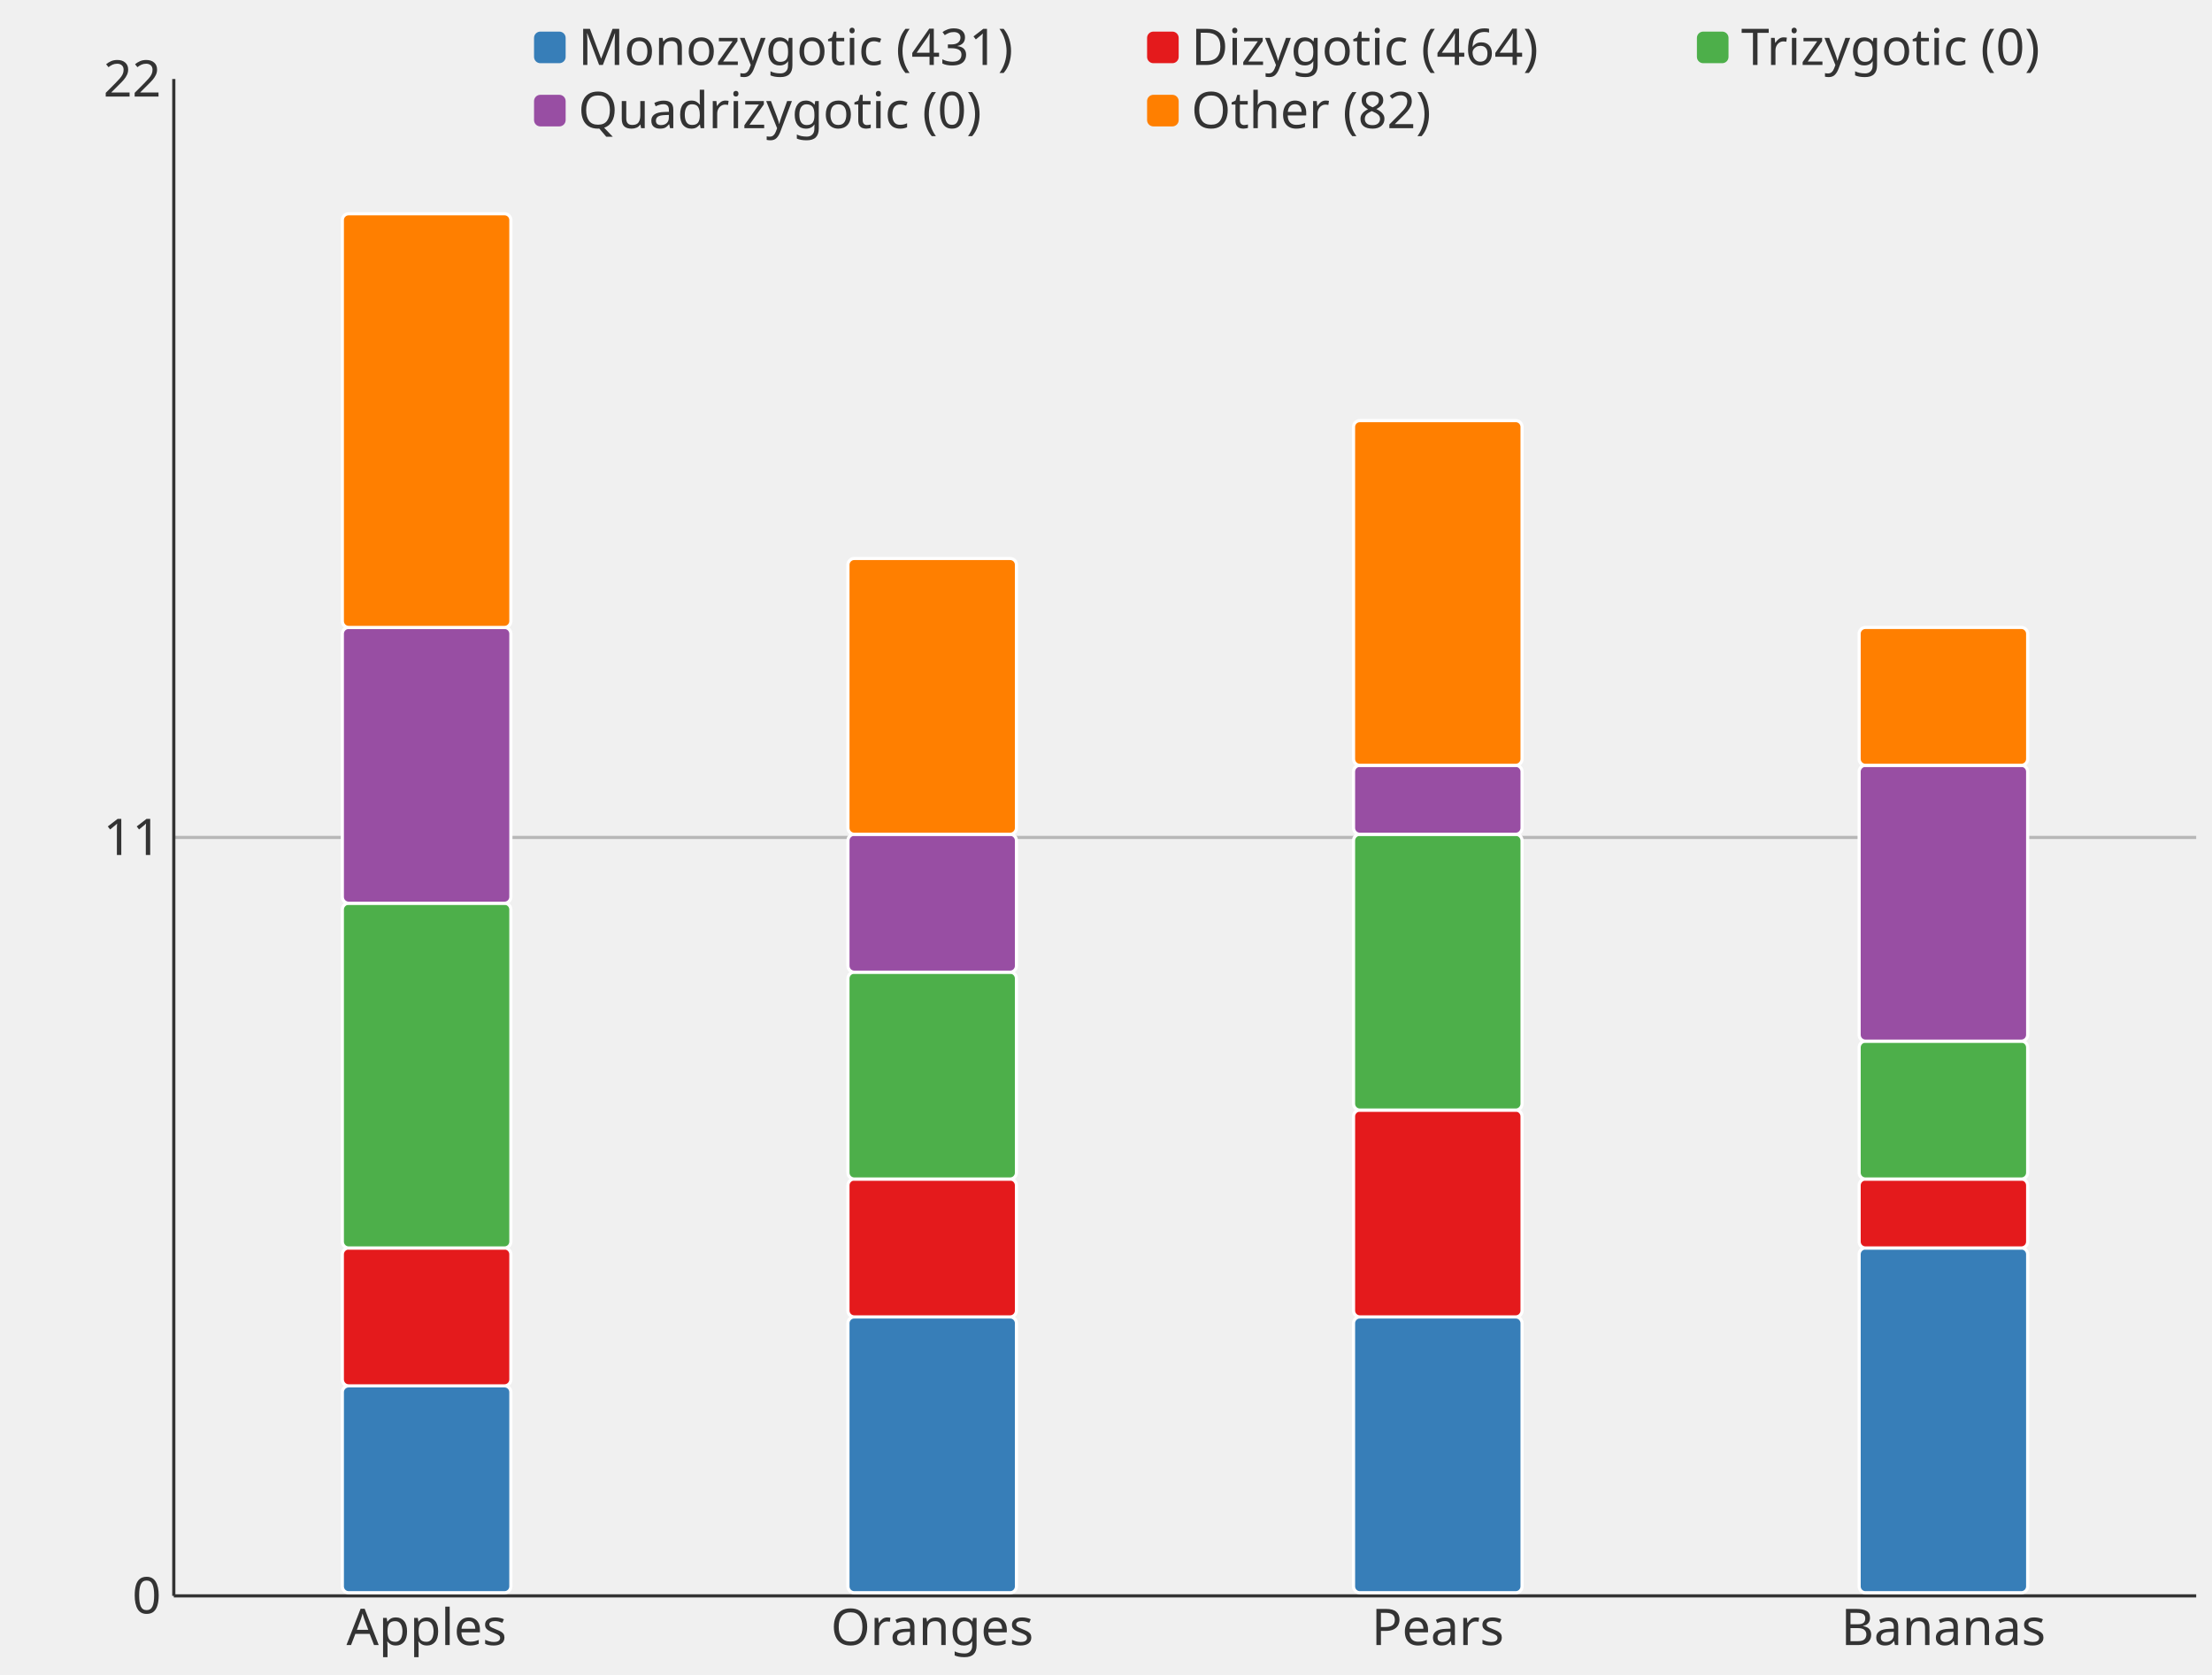
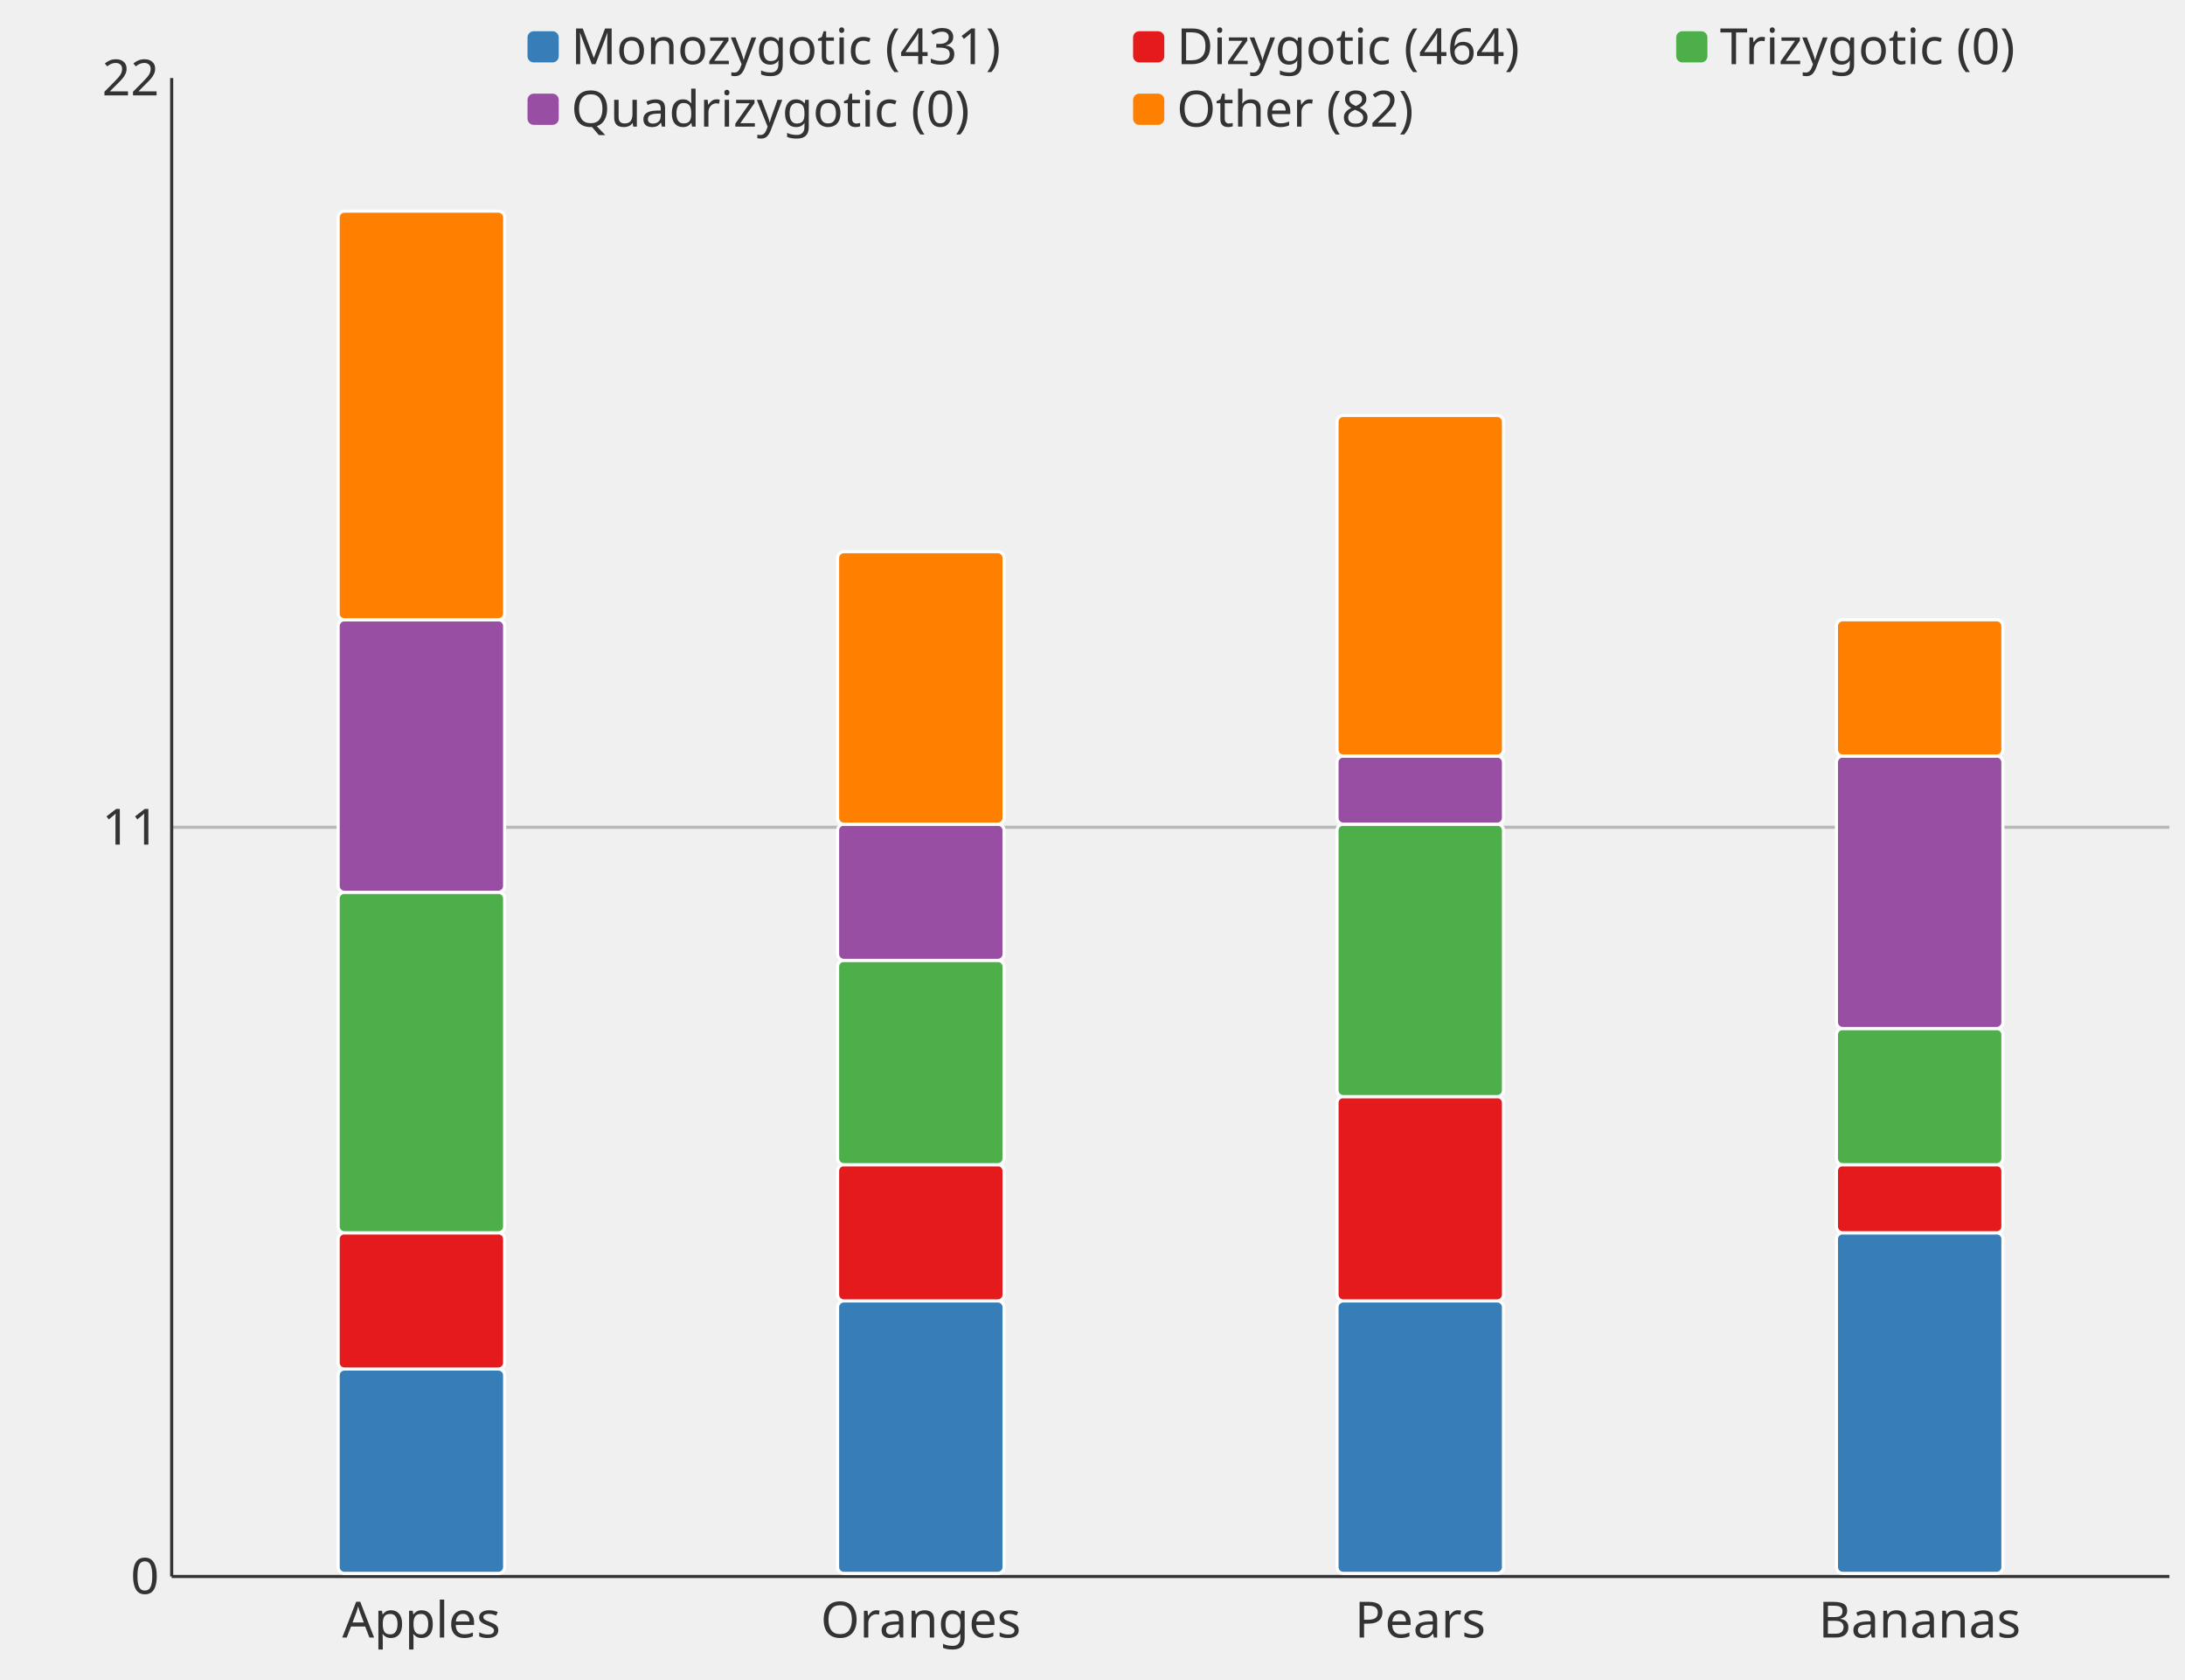
- <svg xmlns="http://www.w3.org/2000/svg" font-family="sans-serif" font-size="16" viewBox="-55 -25 700 530">
+ <svg xmlns="http://www.w3.org/2000/svg" font-family="sans-serif" font-size="16" viewBox="-55 -25 700 538">
  <style>
		@media (prefers-color-scheme: dark) {
			[fill="#333"] {fill: white}
			[stroke="#333"] {stroke: white}
		}
	</style>
  <g role="table">
    <line stroke="#333" x1="0" x2="0" y1="0" y2="480" />
    <line stroke="#333" x1="0" x2="640" y1="480" y2="480" />
    <line opacity="0.3" stroke="#333" x1="0" x2="640" y1="240" y2="240" />
    <g aria-hidden="true">
      <text dominant-baseline="middle" fill="#333" text-anchor="end" x="-4" y="480">0</text>
      <text dominant-baseline="middle" fill="#333" text-anchor="end" x="-4" y="240">11</text>
      <text dominant-baseline="middle" fill="#333" text-anchor="end" x="-4" y="0">22</text>
    </g>
    <g role="row">
-       <text dominant-baseline="middle" fill="#333" role="columnheader" text-anchor="middle" x="80" y="490">Apples</text>
-       <text dominant-baseline="middle" fill="#333" role="columnheader" text-anchor="middle" x="240" y="490">Oranges</text>
-       <text dominant-baseline="middle" fill="#333" role="columnheader" text-anchor="middle" x="400" y="490">Pears</text>
-       <text dominant-baseline="middle" fill="#333" role="columnheader" text-anchor="middle" x="560" y="490">Bananas</text>
+       <text dominant-baseline="middle" fill="#333" role="columnheader" text-anchor="middle" x="80" y="494">Apples</text>
+       <text dominant-baseline="middle" fill="#333" role="columnheader" text-anchor="middle" x="240" y="494">Oranges</text>
+       <text dominant-baseline="middle" fill="#333" role="columnheader" text-anchor="middle" x="400" y="494">Pears</text>
+       <text dominant-baseline="middle" fill="#333" role="columnheader" text-anchor="middle" x="560" y="494">Bananas</text>
    </g>
    <g aria-hidden="true">
      <rect fill="#377eb8" height="10" rx="2" ry="2" width="10" x="114" y="-15" />
      <text dominant-baseline="middle" fill="#333" x="128" y="-10">Monozygotic (431)</text>
      <rect fill="#e41a1c" height="10" rx="2" ry="2" width="10" x="308" y="-15" />
      <text dominant-baseline="middle" fill="#333" x="322" y="-10">Dizygotic (464)</text>
      <rect fill="#4daf4a" height="10" rx="2" ry="2" width="10" x="482" y="-15" />
      <text dominant-baseline="middle" fill="#333" x="496" y="-10">Trizygotic (0)</text>
      <rect fill="#984ea3" height="10" rx="2" ry="2" width="10" x="114" y="5" />
      <text dominant-baseline="middle" fill="#333" x="128" y="10">Quadrizygotic (0)</text>
      <rect fill="#ff7f00" height="10" rx="2" ry="2" width="10" x="308" y="5" />
      <text dominant-baseline="middle" fill="#333" x="322" y="10">Other (82)</text>
    </g>
    <g fill="#377eb8" role="row" stroke="white">
      <rect height="65.454" role="cell" rx="2" ry="2" width="53.333" x="53.333" y="413.546">
				</rect>
      <rect height="87.273" role="cell" rx="2" ry="2" width="53.333" x="213.333" y="391.727">
				</rect>
      <rect height="87.273" role="cell" rx="2" ry="2" width="53.333" x="373.333" y="391.727">
				</rect>
      <rect height="109.091" role="cell" rx="2" ry="2" width="53.333" x="533.333" y="369.909">
				</rect>
    </g>
    <g fill="#e41a1c" role="row" stroke="white">
      <rect height="43.636" role="cell" rx="2" ry="2" width="53.333" x="53.333" y="369.909">
				</rect>
      <rect height="43.636" role="cell" rx="2" ry="2" width="53.333" x="213.333" y="348.091">
				</rect>
      <rect height="65.454" role="cell" rx="2" ry="2" width="53.333" x="373.333" y="326.273">
				</rect>
      <rect height="21.818" role="cell" rx="2" ry="2" width="53.333" x="533.333" y="348.091">
				</rect>
    </g>
    <g fill="#4daf4a" role="row" stroke="white">
      <rect height="109.091" role="cell" rx="2" ry="2" width="53.333" x="53.333" y="260.818">
				</rect>
      <rect height="65.454" role="cell" rx="2" ry="2" width="53.333" x="213.333" y="282.636">
				</rect>
      <rect height="87.273" role="cell" rx="2" ry="2" width="53.333" x="373.333" y="239">
				</rect>
      <rect height="43.636" role="cell" rx="2" ry="2" width="53.333" x="533.333" y="304.454">
				</rect>
    </g>
    <g fill="#984ea3" role="row" stroke="white">
      <rect height="87.273" role="cell" rx="2" ry="2" width="53.333" x="53.333" y="173.546">
				</rect>
      <rect height="43.636" role="cell" rx="2" ry="2" width="53.333" x="213.333" y="239">
				</rect>
      <rect height="21.818" role="cell" rx="2" ry="2" width="53.333" x="373.333" y="217.182">
				</rect>
      <rect height="87.273" role="cell" rx="2" ry="2" width="53.333" x="533.333" y="217.182">
				</rect>
    </g>
    <g fill="#ff7f00" role="row" stroke="white">
      <rect height="130.909" role="cell" rx="2" ry="2" width="53.333" x="53.333" y="42.636">
				</rect>
      <rect height="87.273" role="cell" rx="2" ry="2" width="53.333" x="213.333" y="151.727">
				</rect>
      <rect height="109.091" role="cell" rx="2" ry="2" width="53.333" x="373.333" y="108.091">
				</rect>
      <rect height="43.636" role="cell" rx="2" ry="2" width="53.333" x="533.333" y="173.546">
				</rect>
    </g>
  </g>
</svg>
